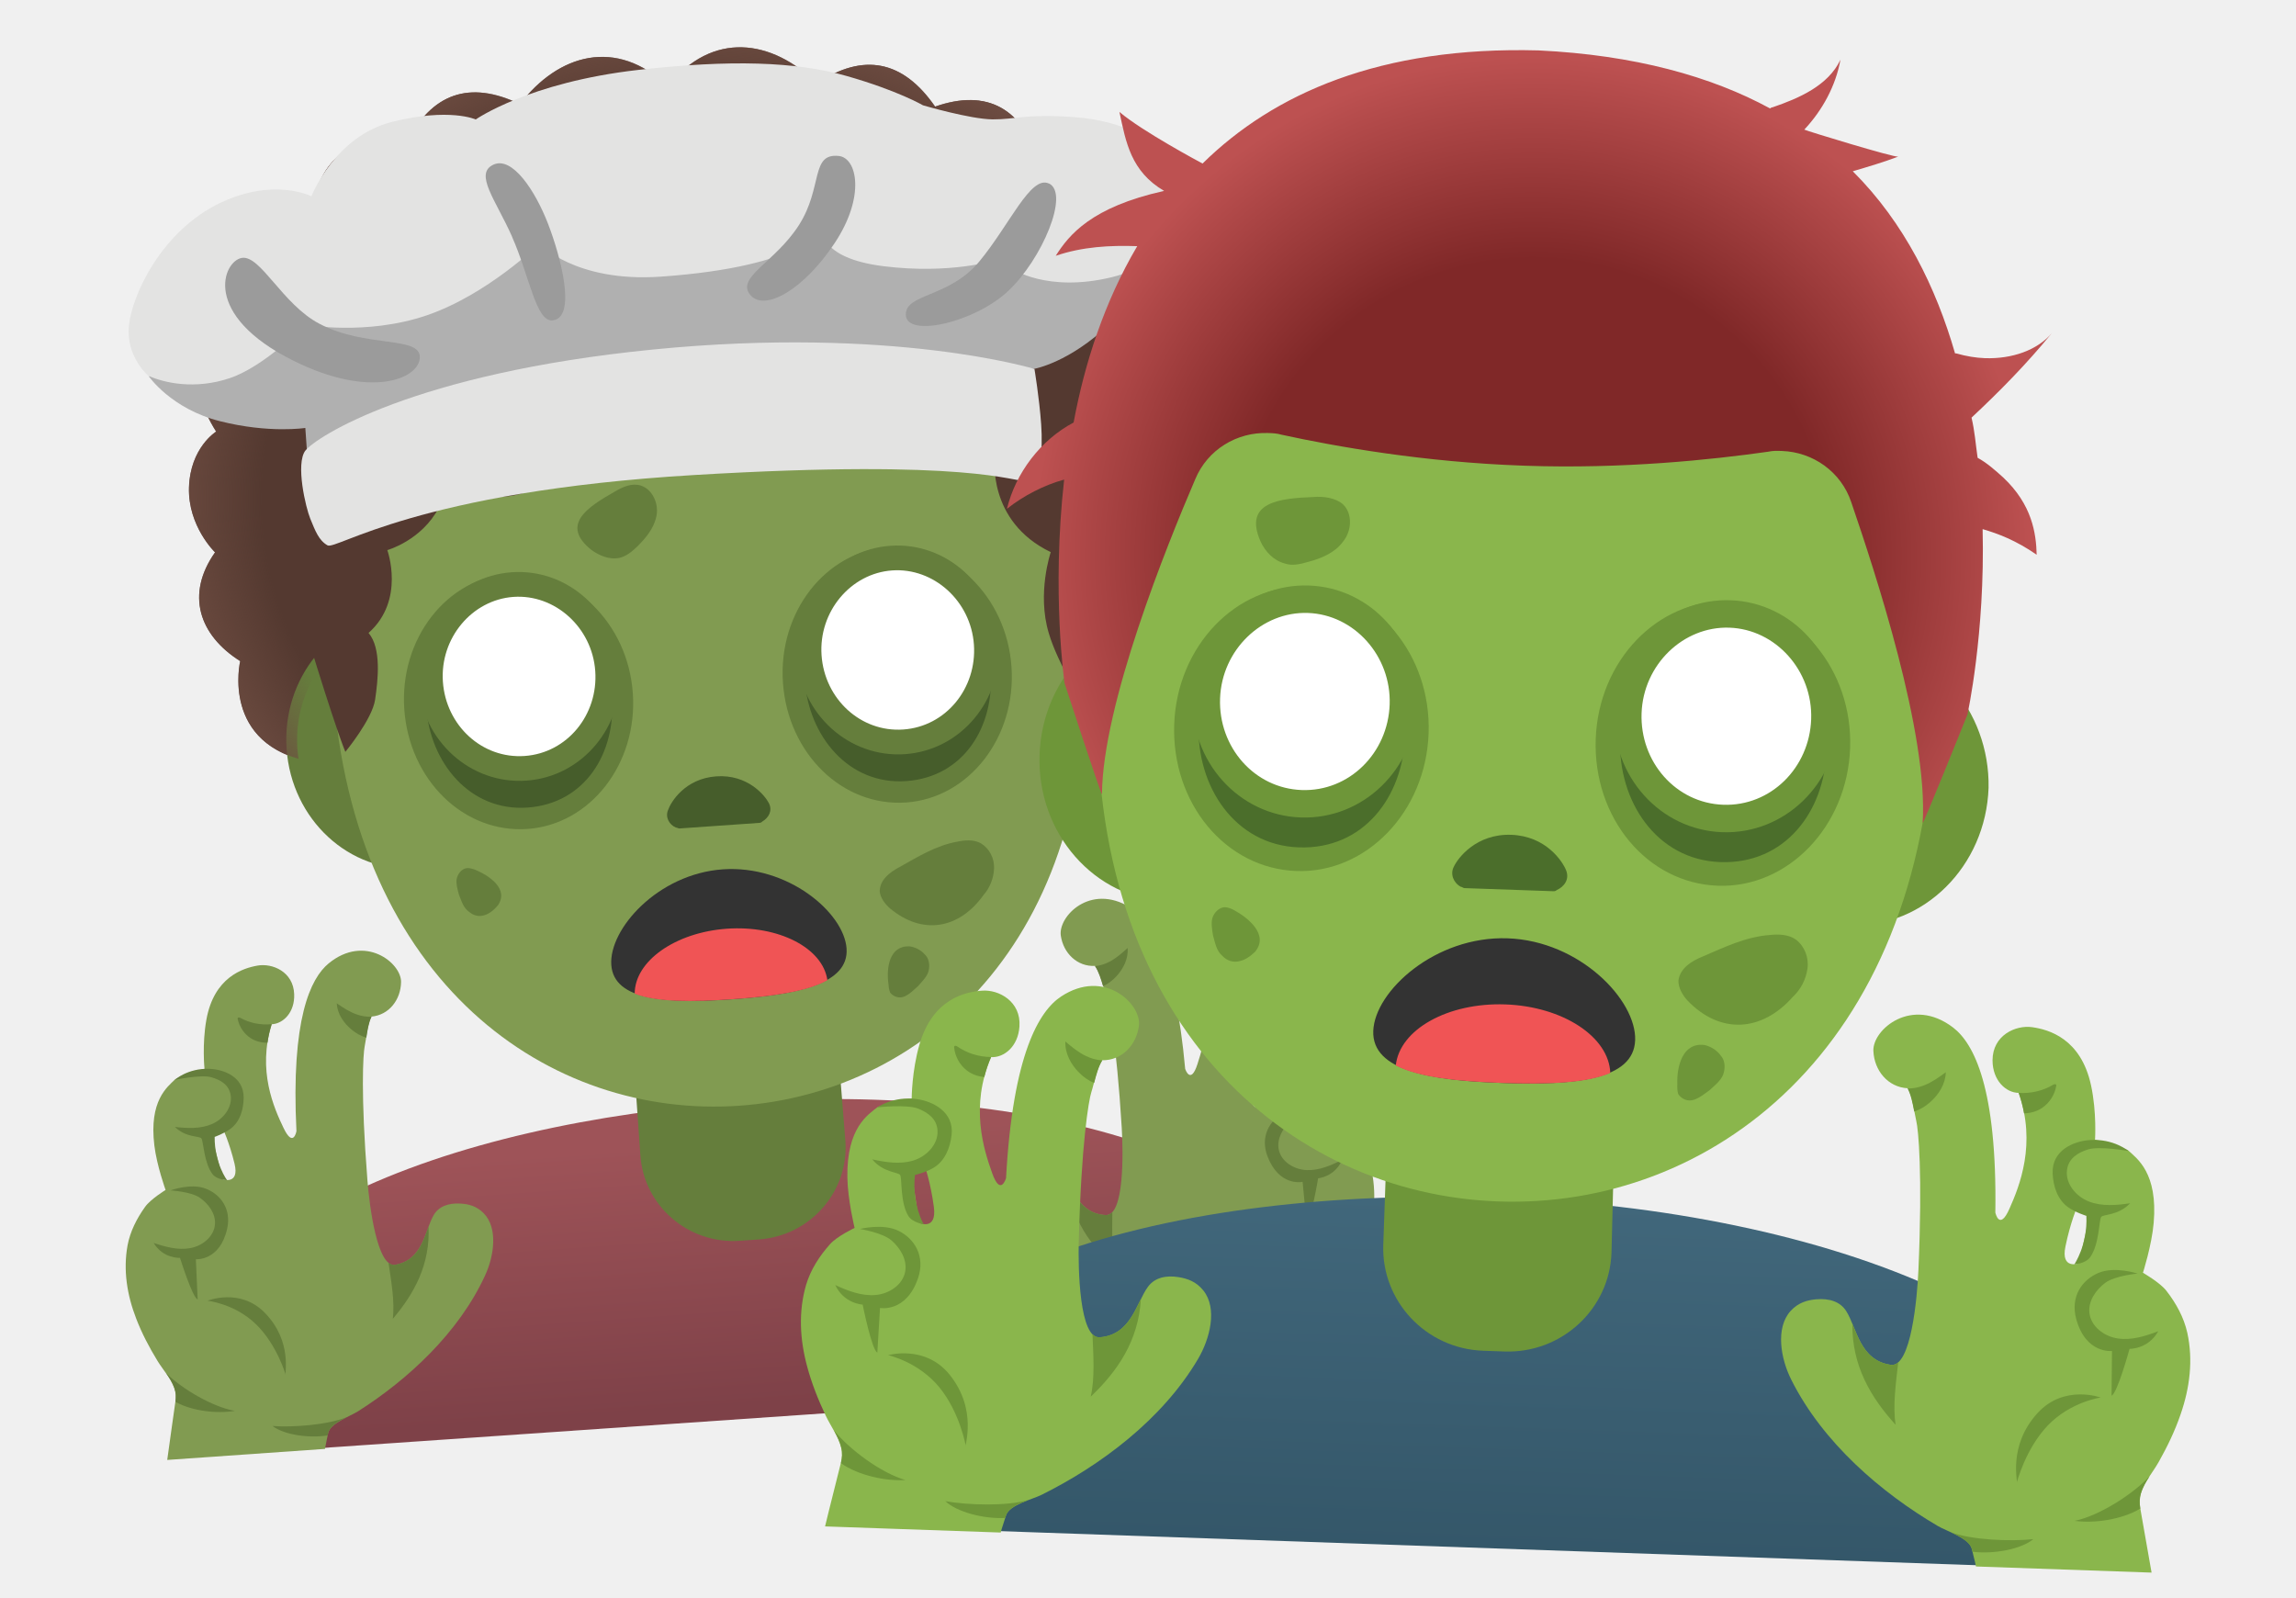
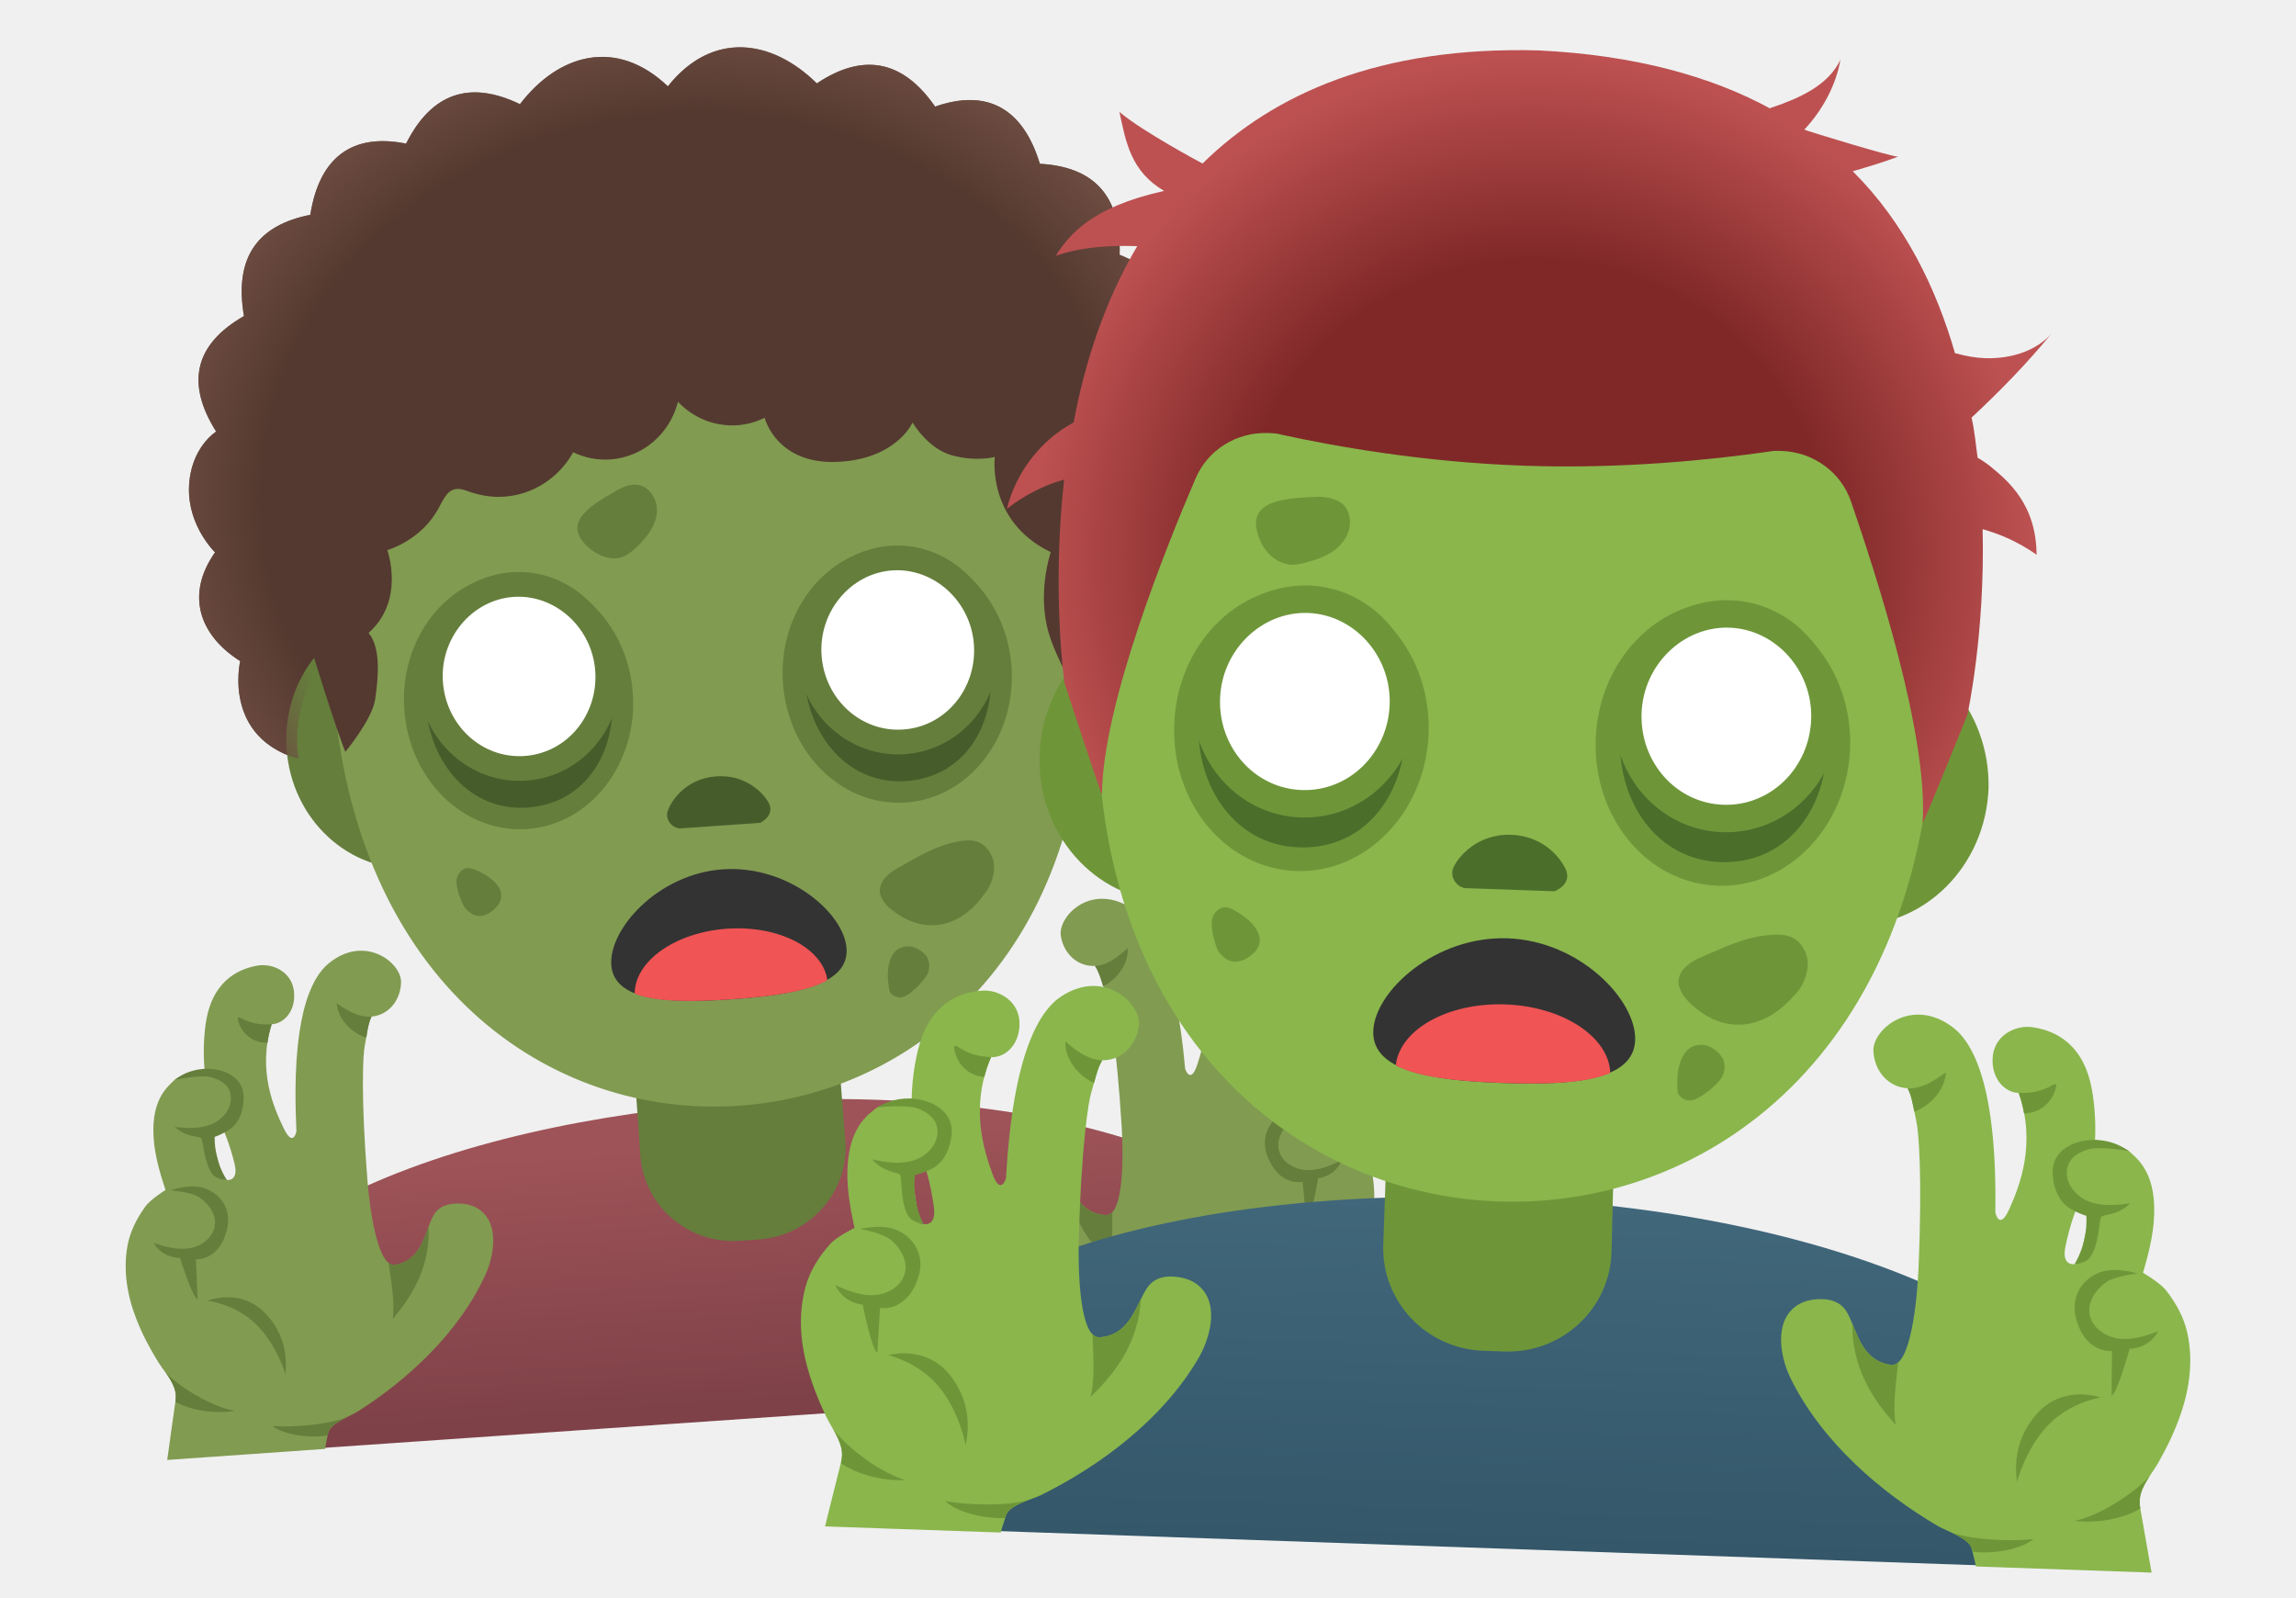
<svg xmlns="http://www.w3.org/2000/svg" width="184" height="128" viewBox="0 0 184 128">
  <g transform="translate(0 2) scale(.9) rotate(-4 64 70)">
    <path id="zombie2_v2_p0_hair_hair_1_" style="fill:#543930;" d="M109.01,37.96c-0.35-3.54-2.76-4.8-2.76-4.8c2.41-4.52,1.35-7.88-3.19-10.08  c0.53-5.27-1.78-7.98-6.52-8.58c-1.17-5.06-4.24-7.01-8.95-5.73c-2.57-4.33-6.05-5.26-10.36-2.8c-3.72-4.21-8.96-5.34-13.25-0.67v0  c0,0,0,0,0,0c0,0,0,0,0,0v0c-4.29-4.68-9.53-3.54-13.25,0.67c-4.31-2.46-7.79-1.53-10.36,2.8c-4.71-1.28-7.78,0.66-8.95,5.73  c-4.74,0.6-7.05,3.31-6.52,8.58c-4.54,2.2-5.61,5.57-3.19,10.09c0,0-2.4,1.26-2.76,4.8c-0.34,3.44,1.91,5.92,1.91,5.92  c-2.88,3.54-1.94,7.25,1.56,9.82c0,0-2.31,7.39,5.8,9.43c0,0,0.06,6.38,5.76,7.11v-3.01c-2.05-0.37-2.78-2.33-2.79-4.27  c0.31,0.06,0.62,0.11,0.96,0.16c0.21-0.39,57.02-1.29,64.52-1.46c0.35,2.27-0.19,5.12-2.7,5.58v3.01c5.71-0.74,5.76-7.11,5.76-7.11  c8.11-2.04,5.8-9.43,5.8-9.43c3.5-2.57,4.44-6.28,1.56-9.82C107.11,43.88,109.36,41.4,109.01,37.96z" />
    <g>
      <g>
        <linearGradient id="zombie2_v2_p0_body_SVGID_2_" gradientUnits="userSpaceOnUse" x1="64" y1="99.303" x2="64" y2="123.018">
          <stop offset="4.246800e-03" style="stop-color:#9E5358" />
          <stop offset="1" style="stop-color:#7E4148" />
        </linearGradient>
        <path style="fill:url(#zombie2_v2_p0_body_SVGID_2_);" d="M116,121c0-16.7-26.3-25-51.9-25H64c-25.5,0-52,7.3-52,25.1v3h1.5H15l101,0.1V121z" />
      </g>
    </g>
    <path style="fill:#657E3C;" d="M73.1,90.1H54.9v10c0,4.5,3.7,8.2,8.3,8.2h1.7c4.6,0,8.3-3.7,8.3-8.2L73.1,90.1z" />
    <path style="fill:#657E3C;" d="M91.3,50.4H36.7c-5.9,0-10.7,5.1-10.7,11.4s4.8,11.4,10.7,11.4h54.7c5.9,0,10.7-5.1,10.7-11.4  C102,55.6,97.2,50.4,91.3,50.4z" />
    <g>
      <g>
        <path style="fill:#819B51;" d="M64,11.1c-17.4,0-33.5,18.6-33.5,45.4c0,26.6,16.6,39.8,33.5,39.8s33.5-13.2,33.5-39.8    C97.5,29.7,81.4,11.1,64,11.1z" />
      </g>
    </g>
    <g>
      <g>
        <path style="fill:#657E3C;" d="M78.6,79.7c-0.4-0.4-0.8-1-0.8-1.6c0.1-1,1-1.6,1.9-2c1.7-0.8,3.4-1.7,5.3-1.9    c0.7-0.1,1.5-0.1,2.1,0.3c0.7,0.5,1.1,1.4,1,2.3s-0.5,1.7-1.1,2.3C84.6,82,81.3,82.3,78.6,79.7z" />
      </g>
    </g>
    <g>
      <g>
        <path style="fill:#657E3C;" d="M81.4,84c0.3,0.3,0.4,0.8,0.3,1.3c-0.1,0.6-0.6,1-1.1,1.5c-0.4,0.3-0.7,0.6-1.2,0.8s-1,0-1.3-0.4    C78,86.9,78,86.6,78,86.4c-0.1-1.4,0.3-3.4,2.1-3.2C80.6,83.3,81.1,83.6,81.4,84z" />
      </g>
    </g>
    <g>
      <g>
        <path style="fill:#657E3C;" d="M42.5,77.8c-0.4,0.1-0.9,0-1.3-0.4c-0.5-0.4-0.6-1-0.8-1.6c-0.1-0.5-0.2-1-0.1-1.4s0.5-0.9,1-0.9    c0.2,0,0.5,0.1,0.7,0.2c1.2,0.6,2.9,1.9,1.8,3.3C43.4,77.4,43,77.7,42.5,77.8z" />
      </g>
    </g>
    <g>
      <g>
        <path style="fill:#657E3C;" d="M56.7,41c0.8-0.4,1.6-0.7,2.4-0.4c1,0.4,1.5,1.7,1.2,2.8s-1.1,1.9-1.9,2.6c-0.5,0.4-1,0.8-1.7,0.9    C55.9,47,55,46.6,54.3,46C51.7,43.6,54.2,42.2,56.7,41z" />
      </g>
    </g>
    <g>
      <g>
        <path style="fill:#465D2B;" d="M60.1,71.2c0.1,0,0.2,0.1,0.3,0.1h7.1c0.1,0,0.2,0,0.3-0.1c0.6-0.3,1-0.9,0.7-1.6s-1.7-2.7-4.5-2.7    s-4.2,2-4.5,2.7C59.2,70.2,59.5,70.9,60.1,71.2z" />
      </g>
    </g>
    <g>
      <g>
        <g>
          <path style="fill:#333333;" d="M74.5,83c0,3.2-4.7,3.8-10.5,3.8S53.5,86.2,53.5,83s4.7-7.8,10.5-7.8S74.5,79.8,74.5,83z" />
          <path style="fill:#F05455;" d="M64,86.8c3.5,0,6.7-0.2,8.6-1.1c-0.2-2.9-4-5.2-8.6-5.2s-8.4,2.3-8.6,5.2     C57.3,86.6,60.5,86.8,64,86.8z" />
        </g>
      </g>
    </g>
    <g>
      <g>
        <g>
          <path style="fill:#465D2B;" d="M46.9,69.1c-4.9,0-8.8-4.5-8.8-10.1s4-10.1,8.8-10.1c4.9,0,8.8,4.5,8.8,10.1S51.8,69.1,46.9,69.1z     " />
          <path style="fill:#657E3C;" d="M46.9,50.3c4.2,0,8.32,4.09,8.32,8.99s-3.03,9.21-8.19,9.21s-8.37-4.63-8.37-9.53     S42.8,50.3,46.9,50.3 M46.9,47.6c-5.6,0-10.2,5.1-10.2,11.4s4.5,11.4,10.2,11.4c5.6,0,10.2-5.1,10.2-11.4S52.5,47.6,46.9,47.6z" />
          <ellipse style="fill:#FFFFFF;" cx="47.1" cy="56.8" rx="7.9" ry="8.2" />
          <path style="fill:#657E3C;" d="M47.1,49.7c3.7,0,6.8,3.2,6.8,7.1s-3,7.1-6.8,7.1s-6.8-3.2-6.8-7.1S43.4,49.7,47.1,49.7      M47.1,47.5c-5,0-9,4.2-9,9.3s4,9.3,9,9.3s9-4.2,9-9.3S52.1,47.5,47.1,47.5z" />
        </g>
      </g>
    </g>
    <g>
      <path style="fill:#819B51;" d="M40.62,104.26c-0.6-0.7-1.31-0.91-2-1c-1.05-0.14-1.95,0.11-2.46,0.87   c-0.89,1.33-1.2,3.89-3.71,4.17c-1.64,0.18-1.93-5.48-1.95-7.67c-0.07-7.76,0.4-11.27,0.59-11.94c0.2-0.68,0.35-1.89,0.78-2.59   c1.58-0.03,2.72-1.32,2.85-2.9c0.13-1.71-2.93-4.5-6.32-2.09c-1.7,1.21-3.7,4.7-3.9,14.7c0,0-0.38,1.51-1.12-0.35   s-1.99-5.3-0.41-9.3c1.03,0.02,2.13-0.92,2.18-2.53c0.07-2.02-1.76-2.91-3.08-2.77s-3.94,0.76-4.88,4.5   c-0.54,2.14-0.47,4.34-0.47,4.34s-2.46,0.57-2.72,0.79c-0.68,0.59-2.42,1.68-2.21,5.71c0.09,1.79,0.72,4.02,0.72,4.02   s-1.39,0.72-1.93,1.38c-0.81,0.98-1.47,2.08-1.79,3.3c-0.56,2.19-0.35,4.42,0.31,6.56c0.41,1.34,0.98,2.64,1.63,3.89   c0.43,0.83,1.06,1.6,1.32,2.52c0.12,0.43,0.1,0.81,0.02,1.2c-0.08,0.42-0.84,3.88-1.09,5.14h14.08c0.1-0.43,0.27-0.95,0.38-1.38   c0.23-0.87,2.07-1.36,2.8-1.76c4.6-2.49,9.43-6.34,12.13-11.29C41.28,108.12,41.82,105.66,40.62,104.26z M17.67,99.64l-0.78-4.22   l1.06-0.39c0,0,0.53,1.38,0.85,3.29S17.67,99.64,17.67,99.64z" />
      <path style="fill:#657E3C;" d="M22.03,117.39L22.03,117.39c-0.14,0.03,0.88-2.91-1.49-5.67c-2.04-2.37-4.99-1.4-4.99-1.4   s2.39,0.42,4.15,2.38C21.46,114.67,22.03,117.39,22.03,117.39z" />
      <path style="fill:#657E3C;" d="M15.5,101.12c0.73,0.59,1.31,1.49,1.19,2.42c-0.14,1.1-1.24,1.88-2.35,2s-2.19-0.26-3.22-0.69   c0.76,1.48,2.25,1.49,2.25,1.49s0.86,3.63,1.31,3.8l0.09-3.58c0,0,2.1,0.33,2.96-2.48c0.54-1.78-0.38-3.15-1.67-3.74   c-1.29-0.59-3.12-0.05-3.12-0.05S14.76,100.52,15.5,101.12z" />
      <path style="fill:#657E3C;" d="M17.27,90.49c0.8,0.29,1.53,0.77,1.61,1.71c0.1,1.1-0.81,2.1-1.86,2.46s-2.2,0.22-3.29,0.02   c0.93,1.05,2.17,0.94,2.29,1.19c0.16,0.34,0.07,2.19,0.76,3.24c0.35,0.53,1.25,0.62,1.25,0.62s-1.02-1.59-0.83-3.92   c0,0,0.84-0.23,1.44-0.61c0.92-0.58,1.3-1.67,1.38-2.7c0.14-1.86-1.61-2.64-2.88-2.77c-1.9-0.2-3.14,0.77-3.14,0.77   S16.37,90.16,17.27,90.49z" />
      <path style="fill:#657E3C;" d="M12.07,119.1c1.45,0.95,3.68,1.33,5.22,1.17c-1.93-0.47-4.57-2.28-5.87-3.78   c0.26,0.44,0.51,0.88,0.64,1.37c0.12,0.43,0.1,0.81,0.02,1.2C12.08,119.07,12.07,119.09,12.07,119.1z" />
      <path style="fill:#657E3C;" d="M20.54,121.85c0.95,0.84,3.12,1.33,4.84,1.18c0.02-0.07,0.04-0.14,0.06-0.21   c0.15-0.57,0.98-0.97,1.75-1.3C25.5,122.1,22.31,122.11,20.54,121.85z" />
      <path style="fill:#657E3C;" d="M19.99,85.39c-0.02,0.03-0.02,0.07-0.01,0.1c0.09,0.71,0.49,1.38,1.07,1.8   c0.42,0.3,0.92,0.46,1.43,0.48c0.11-0.53,0.26-1.06,0.48-1.62c-0.97,0.03-1.94-0.23-2.75-0.76C20.15,85.36,20.04,85.32,19.99,85.39   z" />
      <path style="fill:#657E3C;" d="M28.87,84.7c-0.01,0.94,0.5,1.82,1.19,2.46c0.35,0.33,0.77,0.61,1.23,0.78   c0.14-0.62,0.3-1.33,0.59-1.83c-0.45-0.01-0.9-0.12-1.31-0.3C29.94,85.54,29.4,85.12,28.87,84.7z" />
      <path style="fill:#657E3C;" d="M35.64,105.11c-0.6,1.33-1.21,2.96-3.19,3.18c-0.22,0.02-0.41-0.06-0.59-0.22   c0.12,1.6,0.33,3.53,0.03,5.01C33.97,110.96,35.56,108.47,35.64,105.11z" />
    </g>
    <g>
      <g>
        <g>
          <path style="fill:#465D2B;" d="M80.7,69.1c-4.9,0-8.8-4.5-8.8-10.1s4-10.1,8.8-10.1c4.9,0,8.8,4.5,8.8,10.1S85.6,69.1,80.7,69.1z     " />
          <path style="fill:#657E3C;" d="M80.7,50.3c4.2,0,8.32,4.09,8.32,8.99s-3.03,9.21-8.19,9.21c-5.15,0-8.37-4.63-8.37-9.53     S76.6,50.3,80.7,50.3 M80.7,47.6c-5.6,0-10.2,5.1-10.2,11.4S75,70.4,80.7,70.4c5.6,0,10.2-5.1,10.2-11.4S86.3,47.6,80.7,47.6z" />
          <ellipse style="fill:#FFFFFF;" cx="80.9" cy="56.8" rx="7.9" ry="8.2" />
          <path style="fill:#657E3C;" d="M80.9,49.7c3.7,0,6.8,3.2,6.8,7.1s-3,7.1-6.8,7.1c-3.8,0-6.8-3.2-6.8-7.1S77.2,49.7,80.9,49.7      M80.9,47.5c-5,0-9,4.2-9,9.3s4,9.3,9,9.3s9-4.2,9-9.3S85.9,47.5,80.9,47.5z" />
        </g>
      </g>
    </g>
    <g>
      <path style="fill:#819B51;" d="M87.96,109.77c2.7,4.95,7.53,8.8,12.13,11.29c0.73,0.4,2.58,0.89,2.8,1.76   c0.11,0.43,0.28,0.95,0.38,1.38h14.08c-0.26-1.26-1.01-4.72-1.09-5.14c-0.07-0.38-0.09-0.77,0.02-1.2   c0.25-0.92,0.88-1.68,1.32-2.52c0.65-1.25,1.22-2.54,1.63-3.89c0.66-2.14,0.87-4.38,0.31-6.56c-0.32-1.23-0.98-2.33-1.79-3.3   c-0.54-0.65-1.93-1.38-1.93-1.38s0.63-2.23,0.72-4.02c0.21-4.03-1.53-5.12-2.21-5.71c-0.26-0.23-2.72-0.79-2.72-0.79   s0.07-2.2-0.47-4.34c-0.94-3.74-3.56-4.36-4.88-4.5c-1.32-0.14-3.15,0.75-3.08,2.77c0.06,1.6,1.15,2.55,2.18,2.53   c1.58,4,0.34,7.45-0.41,9.3c-0.74,1.85-1.12,0.35-1.12,0.35c-0.2-10-2.2-13.49-3.9-14.7c-3.39-2.41-6.45,0.38-6.32,2.09   c0.12,1.58,1.27,2.87,2.85,2.9c0.44,0.7,0.59,1.91,0.78,2.59c0.19,0.66,0.66,4.18,0.59,11.94c-0.02,2.19-0.31,7.86-1.95,7.67   c-2.51-0.28-2.81-2.84-3.71-4.17c-0.51-0.76-1.41-1-2.46-0.87c-0.69,0.09-1.4,0.3-2,1C86.52,105.66,87.05,108.12,87.96,109.77z    M109.54,98.32c0.32-1.91,0.85-3.29,0.85-3.29l1.06,0.39l-0.78,4.22C110.67,99.64,109.21,100.22,109.54,98.32z" />
      <path style="fill:#657E3C;" d="M106.3,117.39L106.3,117.39c0.14,0.03-0.88-2.91,1.49-5.67c2.04-2.37,4.99-1.4,4.99-1.4   s-2.39,0.42-4.15,2.38C106.88,114.67,106.3,117.39,106.3,117.39z" />
      <path style="fill:#657E3C;" d="M112.83,101.12c-0.73,0.59-1.31,1.49-1.19,2.42c0.14,1.1,1.24,1.88,2.35,2   c1.1,0.13,2.19-0.26,3.22-0.69c-0.76,1.48-2.25,1.49-2.25,1.49s-0.86,3.63-1.31,3.8l-0.09-3.58c0,0-2.1,0.33-2.96-2.48   c-0.54-1.78,0.38-3.15,1.67-3.74c1.29-0.59,3.12-0.05,3.12-0.05S113.58,100.52,112.83,101.12z" />
      <path style="fill:#657E3C;" d="M111.06,90.49c-0.8,0.29-1.53,0.77-1.61,1.71c-0.1,1.1,0.81,2.1,1.86,2.46s2.2,0.22,3.29,0.02   c-0.93,1.05-2.17,0.94-2.29,1.19c-0.16,0.34-0.07,2.19-0.76,3.24c-0.35,0.53-1.25,0.62-1.25,0.62s1.02-1.59,0.83-3.92   c0,0-0.84-0.23-1.44-0.61c-0.92-0.58-1.3-1.67-1.38-2.7c-0.14-1.86,1.61-2.64,2.88-2.77c1.9-0.2,3.14,0.77,3.14,0.77   S111.96,90.16,111.06,90.49z" />
      <path style="fill:#657E3C;" d="M116.27,119.1c-1.45,0.95-3.68,1.33-5.22,1.17c1.93-0.47,4.57-2.28,5.87-3.78   c-0.26,0.44-0.51,0.88-0.64,1.37c-0.12,0.43-0.1,0.81-0.02,1.2C116.26,119.07,116.26,119.09,116.27,119.1z" />
      <path style="fill:#657E3C;" d="M107.79,121.85c-0.95,0.84-3.12,1.33-4.84,1.18c-0.02-0.07-0.04-0.14-0.06-0.21   c-0.15-0.57-0.98-0.97-1.75-1.3C102.83,122.1,106.02,122.11,107.79,121.85z" />
      <path style="fill:#657E3C;" d="M108.34,85.39c0.02,0.03,0.02,0.07,0.01,0.1c-0.09,0.71-0.49,1.38-1.07,1.8   c-0.42,0.3-0.92,0.46-1.43,0.48c-0.11-0.53-0.26-1.06-0.48-1.62c0.97,0.03,1.94-0.23,2.75-0.76   C108.19,85.36,108.3,85.32,108.34,85.39z" />
      <path style="fill:#657E3C;" d="M99.47,84.7c0.01,0.94-0.5,1.82-1.19,2.46c-0.35,0.33-0.77,0.61-1.23,0.78   c-0.14-0.62-0.3-1.33-0.59-1.83c0.45-0.01,0.9-0.12,1.31-0.3C98.39,85.54,98.94,85.12,99.47,84.7z" />
      <path style="fill:#657E3C;" d="M92.69,105.11c0.6,1.33,1.21,2.96,3.19,3.18c0.22,0.02,0.41-0.06,0.59-0.22   c-0.12,1.6-0.33,3.53-0.03,5.01C94.37,110.96,92.77,108.47,92.69,105.11z" />
    </g>
    <path id="zombie2_v2_p0_hair_hair" style="fill:#543930;" d="M97.11,62.83c0,0,2.59-6.19,4.24-11.74c1.07-3.62,1.57-7.71,1.46-7.81  c4.53-3.23,4.08-6.69-1.14-8.87c3.82-4.4,3.58-7.74-2.18-8.94c1.59-5.86-0.33-8.69-6.1-7.5c0.34-6.34-2.35-8.03-7.71-5.14  c0,0-0.15-4.12-2.83-5.09c-2.69-0.97-6.42,2.13-6.42,2.13C72.63,4.2,68.32,4.29,64,9.74v0c0,0,0,0,0,0c0,0,0,0,0,0V9.73  c-4.32-5.44-8.63-5.53-12.42,0.14c0,0-3.73-3.1-6.42-2.13c-2.69,0.97-2.83,5.09-2.83,5.09c-5.37-2.89-8.05-1.2-7.71,5.14  c-5.77-1.19-7.69,1.64-6.1,7.5c-5.75,1.2-6,4.54-2.18,8.94c-5.23,2.18-4.89,5.3-0.37,8.47c2.09,1.47,1.81,5.64,2.57,8.97  c1.94,8.48,2.66,10.57,2.66,10.57s2.59-2.72,2.97-4.46c0.38-1.75,0.89-4.51-0.17-5.96c3.49-2.68,2.18-7.24,2.18-7.24  s3.1-0.63,4.85-3.46c0.78-1.26,1.22-1.91,2.56-1.32c1.05,0.47,2.13,0.76,3.29,0.76c2.68,0,5.04-1.4,6.42-3.52  c0.96,0.55,2.07,0.87,3.25,0.87c2.97,0,5.48-1.97,6.37-4.7c1.23,1.5,3.07,2.45,5.14,2.45c0.87,0,1.69-0.18,2.46-0.49  c0,0,0.81,4.66,7.06,4.36c4.59-0.21,6.05-3.02,6.05-3.02s1.18,2.42,3.3,3.16s3.79,0.41,3.79,0.41s-1.13,5.66,4.38,8.8  c0,0-1.5,3.56-0.68,7.18C95.03,59.04,97.11,62.83,97.11,62.83z" />
    <radialGradient id="zombie2_v2_p0_hair_hairHighlights_1_" cx="63.582" cy="88.631" r="48.011" gradientTransform="matrix(1 0 0 -0.8794 0 119.4472)" gradientUnits="userSpaceOnUse">
      <stop offset="0.797" style="stop-color:#6D4C41;stop-opacity:0" />
      <stop offset="0.984" style="stop-color:#6D4C41" />
    </radialGradient>
    <path id="zombie2_v2_p0_hair_hairHighlights" style="fill:url(#zombie2_v2_p0_hair_hairHighlights_1_);" d="M107.11,43.88c2.88,3.54,1.94,7.25-1.56,9.82  c0,0,2.06,6.6-4.56,9.05c0.03-0.3,0.04-0.62,0.04-0.93c0-3.23-1.38-6.12-3.54-8.03C96.92,28.05,84.84,10.34,64,10.34  S31.08,28.05,30.51,53.78c-2.17,1.91-3.55,4.81-3.55,8.04c0,0.31,0.01,0.63,0.04,0.93c-6.64-2.44-4.57-9.05-4.57-9.05  c-3.51-2.57-4.44-6.28-1.56-9.82c0,0-2.25-2.48-1.91-5.92c0.35-3.54,2.75-4.8,2.75-4.8c-2.41-4.52-1.34-7.88,3.2-10.09  c-0.53-5.27,1.77-7.97,6.52-8.58c1.17-5.06,4.24-7.01,8.95-5.73c2.57-4.33,6.05-5.25,10.36-2.8c3.72-4.2,8.95-5.34,13.25-0.67  c4.3-4.67,9.53-3.53,13.25,0.67c4.31-2.45,7.78-1.53,10.36,2.8c4.71-1.28,7.78,0.67,8.95,5.73c4.74,0.61,7.05,3.31,6.52,8.58  c4.54,2.21,5.6,5.57,3.19,10.09c0,0,2.41,1.26,2.76,4.8C109.36,41.4,107.11,43.88,107.11,43.88z" />
-     <g transform="translate(10 0) scale(.9)">
-       <g>
-         <path style="fill:#B0B0B0;" d="M63.57,13.53L6.74,30.92c0,0,1.98,3.38,6.74,4.94s8.36,1.25,8.36,1.25v4.5l53.69-4.16l18.69-1.15   c0,0,3.47-0.36,7.71-3.89c5.32-4.44,7.06-8.07,7.06-11.46S63.57,13.53,63.57,13.53z" />
-         <path style="fill:#E3E3E2;" d="M6.74,30.92c0,0-2.12-2.04-1.61-5.09s3.91-9.2,9.92-11.54c5.49-2.13,8.99,0,8.99,0   s2.71-5.77,8.48-6.79s8.27,0.34,8.27,0.34s5.47-3.3,16.4-3.77c9.14-0.39,15.59,0.26,20.51,2.04s7.33,3.42,7.33,3.42   s4.58,1.7,6.79,1.87s3.31-0.34,8.06,0.34s8.65,2.88,9.25,6.11s-0.13,8.85-6.66,9.95s-9.79-1.54-9.79-1.54l-1.61-0.93   c0,0-4.5,1.09-11.03-0.19c-6.53-1.27-5.8-4.2-5.8-4.2s-1.81,3.69-16.29,3.69c-8.44,0-11.75-4.07-11.75-4.07s-5.51,4.67-11.62,6.28   s-12.04,0.08-12.04,0.08s-4.24,3.82-7.8,4.75c-3.56,0.93-6.53,0-7.97-0.76L6.74,30.92z" />
-         <path style="fill:#E3E3E2;" d="M21.7,39.33c-1.1,1.24-0.36,5.68,0,6.76c0.41,1.24,0.69,2.21,1.52,2.76s9.24-4.69,36.67-4.41   c27.44,0.28,31.44,2.9,32.81,2.9s1.79-2.9,1.79-5.51s-0.28-5.51-0.28-5.51s-13.65-5.24-37.5-4.55   c-23.85,0.69-33.92,6.34-35.02,7.58L21.7,39.33z" />
-         <path style="fill:#9B9B9B;" d="M23.96,26.93c-3.53-2.17-5.34-7.21-7.21-7.04s-4.44,5.33,4.41,10.52c7.38,4.33,12.3,2.63,12.47,0.51   C33.8,28.8,28.37,29.65,23.96,26.93z" />
-         <path style="fill:#9B9B9B;" d="M43.55,19.63c1.49,4.11,1.79,8.69,3.48,8.57c2.38-0.17,1.19-6.28,0.17-9.58s-3.05-6.96-5-6.19   s0,3.48,1.36,7.21L43.55,19.63z" />
-         <path style="fill:#9B9B9B;" d="M66.71,27.1c1.3,1.68,5.26-0.17,8.65-4.58s2.79-8.25,1.02-8.57c-2.8-0.51-1.78,2.97-4.41,6.53   S65.27,25.23,66.71,27.1z" />
-         <path style="fill:#9B9B9B;" d="M96.9,18.11c-1.74-0.94-4.11,3.77-7.38,7.21s-7.63,2.63-7.63,4.83s6.7,1.19,10.26-1.7   s6.79-9.25,4.75-10.35L96.9,18.11z" />
-       </g>
-     </g>
  </g>
  <g transform="translate(57 0) scale(1) rotate(2 64 70)">
    <linearGradient id="zombie2_v2_p1_body_SVGID_1_" gradientUnits="userSpaceOnUse" x1="64" y1="96" x2="64" y2="130.861">
      <stop offset="4.382138e-03" style="stop-color:#41677B" />
      <stop offset="1" style="stop-color:#315365" />
    </linearGradient>
    <path style="fill:url(#zombie2_v2_p1_body_SVGID_1_);" d="M116,121c0-16.7-26.3-25-51.9-25H64c-25.5,0-52,7.3-52,25.1v3h1.5H15h99.5V124h1.5V121z" />
    <path style="fill:#6E9639;" d="M73.1,90.1H54.9v10c0,4.5,3.7,8.2,8.3,8.2h1.7c4.6,0,8.3-3.7,8.3-8.2L73.1,90.1z" />
    <path style="fill:#6E9639;" d="M91.3,50.4H36.7c-5.9,0-10.7,5.1-10.7,11.4s4.8,11.4,10.7,11.4h54.7c5.9,0,10.7-5.1,10.7-11.4  C102,55.6,97.2,50.4,91.3,50.4z" />
    <path style="fill:#8AB64C;" d="M64,11.1c-17.4,0-33.5,18.6-33.5,45.4c0,26.6,16.6,39.8,33.5,39.8s33.5-13.2,33.5-39.8  C97.5,29.7,81.4,11.1,64,11.1z" />
    <g>
      <radialGradient id="zombie2_v2_p1_body_SVGID_2_" cx="63.9" cy="37.3" r="0" gradientUnits="userSpaceOnUse">
        <stop offset="0" style="stop-color:#B34141" />
        <stop offset="0.995" style="stop-color:#5E1011" />
      </radialGradient>
      <polygon style="fill:url(#zombie2_v2_p1_body_SVGID_2_);" points="63.9,37.3 63.9,37.3 63.9,37.3  " />
      <radialGradient id="zombie2_v2_p1_body_SVGID_3_" cx="64.959" cy="44.516" r="40.065" gradientUnits="userSpaceOnUse">
        <stop offset="0.594" style="stop-color:#802828" />
        <stop offset="1" style="stop-color:#BD5151" />
      </radialGradient>
      <path style="fill:url(#zombie2_v2_p1_body_SVGID_3_);" d="M102.4,36.9c-0.6-0.5-1.3-1.1-2.1-1.5c-0.2-1.1-0.3-2.1-0.6-3.2c2.2-2.2,4.3-4.5,6.2-7   c-1.1,1.4-3.1,2.2-5.3,2.2c-0.7,0-1.5-0.1-2.3-0.3c0,0,0,0-0.1,0c-1.7-5.2-4.4-10.3-8.7-14.3c1.2-0.4,2.4-0.8,3.6-1.3   c-0.3,0.1-7.4-1.8-7.6-1.9C86.9,8,87.9,6,88.2,3.9c-0.9,2.1-3.2,3.2-5.3,4c-0.1,0-0.2,0.1-0.2,0.1c-4.8-2.4-11-3.9-18.7-4   C51.3,4.1,42.9,8.2,37.4,14c-0.2-0.1-4.9-2.4-6.8-3.9c0.6,2.4,1.08,4.73,3.8,6.2c-5.8,1.5-7.5,3.8-8.5,5.5c2.1-0.8,4.3-1,6.5-1   c-2.5,4.6-3.9,9.6-4.6,14.3c-2.6,1.5-4.5,4.2-5.1,7.1c1.3-1.1,2.9-2,4.5-2.5C26.5,48.8,27.8,56,27.8,56s3.21,8.8,3.31,8.8   c-0.2-7.2,4.49-20.1,6.59-25.5c0.9-2.4,3.2-3.9,5.7-3.9c0.4,0,0.7,0,1.1,0.1c4.4,0.8,11.5,1.8,19.4,1.8l0,0h0H64h0.1   c7.8,0,14.9-1,19.4-1.8c0.4-0.1,0.7-0.1,1.1-0.1c2.5,0,4.8,1.5,5.7,3.9c2.1,5.5,6.82,18.3,6.62,25.5c0.1,0,3.28-8.8,3.28-8.8   s1.2-6.5,0.7-14.9c1.2,0.3,2.7,0.8,4.4,1.9C105.2,41.3,104.8,39,102.4,36.9z" />
    </g>
    <g>
      <g>
        <path style="fill:#6E9639;" d="M78.6,79.7c-0.4-0.4-0.8-1-0.8-1.6c0.1-1,1-1.6,1.9-2c1.7-0.8,3.4-1.7,5.3-1.9    c0.7-0.1,1.5-0.1,2.1,0.3c0.7,0.5,1.1,1.4,1,2.3s-0.5,1.7-1.1,2.3C84.6,82,81.3,82.3,78.6,79.7z" />
      </g>
    </g>
    <g>
      <g>
        <path style="fill:#6E9639;" d="M81.4,84c0.3,0.3,0.4,0.8,0.3,1.3c-0.1,0.6-0.6,1-1.1,1.5c-0.4,0.3-0.7,0.6-1.2,0.8s-1,0-1.3-0.4    C78,86.9,78,86.6,78,86.4c-0.1-1.4,0.3-3.4,2.1-3.2C80.6,83.3,81.1,83.6,81.4,84z" />
      </g>
    </g>
    <g>
      <g>
        <path style="fill:#6E9639;" d="M42.5,77.8c-0.4,0.1-0.9,0-1.3-0.4c-0.5-0.4-0.6-1-0.8-1.6c-0.1-0.5-0.2-1-0.1-1.4s0.5-0.9,1-0.9    c0.2,0,0.5,0.1,0.7,0.2c1.2,0.6,2.9,1.9,1.8,3.3C43.4,77.4,43,77.7,42.5,77.8z" />
      </g>
    </g>
    <g>
      <g>
        <path style="fill:#6E9639;" d="M47.2,40.4c0.8-0.1,1.8,0,2.4,0.5c0.8,0.7,0.8,2.1,0.1,3c-0.6,0.9-1.7,1.4-2.7,1.7    c-0.6,0.2-1.3,0.4-1.9,0.2c-0.9-0.2-1.6-0.9-2-1.7C41.6,41,44.5,40.6,47.2,40.4z" />
      </g>
    </g>
    <g>
      <g>
        <path style="fill:#4B6E2B;" d="M60.1,71.2c0.1,0,0.2,0.1,0.3,0.1h7.1c0.1,0,0.2,0,0.3-0.1c0.6-0.3,1-0.9,0.7-1.6s-1.7-2.7-4.5-2.7    s-4.2,2-4.5,2.7C59.2,70.2,59.5,70.9,60.1,71.2z" />
      </g>
    </g>
    <g>
      <g>
        <g>
          <path style="fill:#333333;" d="M74.5,83c0,3.2-4.7,3.8-10.5,3.8S53.5,86.2,53.5,83s4.7-7.8,10.5-7.8S74.5,79.8,74.5,83z" />
          <path style="fill:#F05455;" d="M64,86.8c3.5,0,6.7-0.2,8.6-1.1c-0.2-2.9-4-5.2-8.6-5.2s-8.4,2.3-8.6,5.2     C57.3,86.6,60.5,86.8,64,86.8z" />
        </g>
      </g>
    </g>
    <g>
      <g>
        <g>
          <path style="fill:#4B6E2B;" d="M46.9,69.1c-4.9,0-8.8-4.5-8.8-10.1s4-10.1,8.8-10.1c4.9,0,8.8,4.5,8.8,10.1S51.8,69.1,46.9,69.1z     " />
          <path style="fill:#6E9639;" d="M46.9,50.3c4.2,0,8.32,4.09,8.32,8.99s-3.03,9.21-8.19,9.21s-8.37-4.63-8.37-9.53     S42.8,50.3,46.9,50.3 M46.9,47.6c-5.6,0-10.2,5.1-10.2,11.4s4.5,11.4,10.2,11.4c5.6,0,10.2-5.1,10.2-11.4S52.5,47.6,46.9,47.6z" />
          <ellipse style="fill:#FFFFFF;" cx="47.1" cy="56.8" rx="7.9" ry="8.2" />
          <path style="fill:#6E9639;" d="M47.1,49.7c3.7,0,6.8,3.2,6.8,7.1s-3,7.1-6.8,7.1s-6.8-3.2-6.8-7.1S43.4,49.7,47.1,49.7      M47.1,47.5c-5,0-9,4.2-9,9.3s4,9.3,9,9.3s9-4.2,9-9.3S52.1,47.5,47.1,47.5z" />
        </g>
      </g>
    </g>
    <g>
      <g>
        <g>
          <path style="fill:#4B6E2B;" d="M80.7,69.1c-4.9,0-8.8-4.5-8.8-10.1s4-10.1,8.8-10.1c4.9,0,8.8,4.5,8.8,10.1S85.6,69.1,80.7,69.1z     " />
          <path style="fill:#6E9639;" d="M80.7,50.3c4.2,0,8.32,4.09,8.32,8.99s-3.03,9.21-8.19,9.21c-5.15,0-8.37-4.63-8.37-9.53     S76.6,50.3,80.7,50.3 M80.7,47.6c-5.6,0-10.2,5.1-10.2,11.4S75,70.4,80.7,70.4c5.6,0,10.2-5.1,10.2-11.4S86.3,47.6,80.7,47.6z" />
          <ellipse style="fill:#FFFFFF;" cx="80.9" cy="56.8" rx="7.9" ry="8.2" />
          <path style="fill:#6E9639;" d="M80.9,49.7c3.7,0,6.8,3.2,6.8,7.1s-3,7.1-6.8,7.1c-3.8,0-6.8-3.2-6.8-7.1S77.2,49.7,80.9,49.7      M80.9,47.5c-5,0-9,4.2-9,9.3s4,9.3,9,9.3s9-4.2,9-9.3S85.9,47.5,80.9,47.5z" />
        </g>
      </g>
    </g>
    <g>
      <path style="fill:#8AB64C;" d="M40.62,104.26c-0.6-0.7-1.31-0.91-2-1c-1.05-0.14-1.95,0.11-2.46,0.87   c-0.89,1.33-1.2,3.89-3.71,4.17c-1.64,0.18-1.93-5.48-1.95-7.67c-0.07-7.76,0.4-11.27,0.59-11.94c0.2-0.68,0.35-1.89,0.78-2.59   c1.58-0.03,2.72-1.32,2.85-2.9c0.13-1.71-2.93-4.5-6.32-2.09c-1.7,1.21-3.7,4.7-3.9,14.7c0,0-0.38,1.51-1.12-0.35   s-1.99-5.3-0.41-9.3c1.03,0.02,2.13-0.92,2.18-2.53c0.07-2.02-1.76-2.91-3.08-2.77s-3.94,0.76-4.88,4.5   c-0.54,2.14-0.47,4.34-0.47,4.34s-2.46,0.57-2.72,0.79c-0.68,0.59-2.42,1.68-2.21,5.71c0.09,1.79,0.72,4.02,0.72,4.02   s-1.39,0.72-1.93,1.38c-0.81,0.98-1.47,2.08-1.79,3.3c-0.56,2.19-0.35,4.42,0.31,6.56c0.41,1.34,0.98,2.64,1.63,3.89   c0.43,0.83,1.06,1.6,1.32,2.52c0.12,0.43,0.1,0.81,0.02,1.2c-0.08,0.42-0.84,3.88-1.09,5.14h14.08c0.1-0.43,0.27-0.95,0.38-1.38   c0.23-0.87,2.07-1.36,2.8-1.76c4.6-2.49,9.43-6.34,12.13-11.29C41.28,108.12,41.82,105.66,40.62,104.26z M17.67,99.64l-0.78-4.22   l1.06-0.39c0,0,0.53,1.38,0.85,3.29S17.67,99.64,17.67,99.64z" />
      <path style="fill:#6E9639;" d="M22.03,117.39L22.03,117.39c-0.14,0.03,0.88-2.91-1.49-5.67c-2.04-2.37-4.99-1.4-4.99-1.4   s2.39,0.42,4.15,2.38C21.46,114.67,22.03,117.39,22.03,117.39z" />
      <path style="fill:#6E9639;" d="M15.5,101.12c0.73,0.59,1.31,1.49,1.19,2.42c-0.14,1.1-1.24,1.88-2.35,2s-2.19-0.26-3.22-0.69   c0.76,1.48,2.25,1.49,2.25,1.49s0.86,3.63,1.31,3.8l0.09-3.58c0,0,2.1,0.33,2.96-2.48c0.54-1.78-0.38-3.15-1.67-3.74   c-1.29-0.59-3.12-0.05-3.12-0.05S14.76,100.52,15.5,101.12z" />
      <path style="fill:#6E9639;" d="M17.27,90.49c0.8,0.29,1.53,0.77,1.61,1.71c0.1,1.1-0.81,2.1-1.86,2.46s-2.2,0.22-3.29,0.02   c0.93,1.05,2.17,0.94,2.29,1.19c0.16,0.34,0.07,2.19,0.76,3.24c0.35,0.53,1.25,0.62,1.25,0.62s-1.02-1.59-0.83-3.92   c0,0,0.84-0.23,1.44-0.61c0.92-0.58,1.3-1.67,1.38-2.7c0.14-1.86-1.61-2.64-2.88-2.77c-1.9-0.2-3.14,0.77-3.14,0.77   S16.37,90.16,17.27,90.49z" />
      <path style="fill:#6E9639;" d="M12.07,119.1c1.45,0.95,3.68,1.33,5.22,1.17c-1.93-0.47-4.57-2.28-5.87-3.78   c0.26,0.44,0.51,0.88,0.64,1.37c0.12,0.43,0.1,0.81,0.02,1.2C12.08,119.07,12.07,119.09,12.07,119.1z" />
      <path style="fill:#6E9639;" d="M20.54,121.85c0.95,0.84,3.12,1.33,4.84,1.18c0.02-0.07,0.04-0.14,0.06-0.21   c0.15-0.57,0.98-0.97,1.75-1.3C25.5,122.1,22.31,122.11,20.54,121.85z" />
      <path style="fill:#6E9639;" d="M19.99,85.39c-0.02,0.03-0.02,0.07-0.01,0.1c0.09,0.71,0.49,1.38,1.07,1.8   c0.42,0.3,0.92,0.46,1.43,0.48c0.11-0.53,0.26-1.06,0.48-1.62c-0.97,0.03-1.94-0.23-2.75-0.76C20.15,85.36,20.04,85.32,19.99,85.39   z" />
      <path style="fill:#6E9639;" d="M28.87,84.7c-0.01,0.94,0.5,1.82,1.19,2.46c0.35,0.33,0.77,0.61,1.23,0.78   c0.14-0.62,0.3-1.33,0.59-1.83c-0.45-0.01-0.9-0.12-1.31-0.3C29.94,85.54,29.4,85.12,28.87,84.7z" />
      <path style="fill:#6E9639;" d="M35.64,105.11c-0.6,1.33-1.21,2.96-3.19,3.18c-0.22,0.02-0.41-0.06-0.59-0.22   c0.12,1.6,0.33,3.53,0.03,5.01C33.97,110.96,35.56,108.47,35.64,105.11z" />
    </g>
    <g>
      <path style="fill:#8AB64C;" d="M87.96,109.77c2.7,4.95,7.53,8.8,12.13,11.29c0.73,0.4,2.58,0.89,2.8,1.76   c0.11,0.43,0.28,0.95,0.38,1.38h14.08c-0.26-1.26-1.01-4.72-1.09-5.14c-0.07-0.38-0.09-0.77,0.02-1.2   c0.25-0.92,0.88-1.68,1.32-2.52c0.65-1.25,1.22-2.54,1.63-3.89c0.66-2.14,0.87-4.38,0.31-6.56c-0.32-1.23-0.98-2.33-1.79-3.3   c-0.54-0.65-1.93-1.38-1.93-1.38s0.63-2.23,0.72-4.02c0.21-4.03-1.53-5.12-2.21-5.71c-0.26-0.23-2.72-0.79-2.72-0.79   s0.07-2.2-0.47-4.34c-0.94-3.74-3.56-4.36-4.88-4.5c-1.32-0.14-3.15,0.75-3.08,2.77c0.06,1.6,1.15,2.55,2.18,2.53   c1.58,4,0.34,7.45-0.41,9.3c-0.74,1.85-1.12,0.35-1.12,0.35c-0.2-10-2.2-13.49-3.9-14.7c-3.39-2.41-6.45,0.38-6.32,2.09   c0.12,1.58,1.27,2.87,2.85,2.9c0.44,0.7,0.59,1.91,0.78,2.59c0.19,0.66,0.66,4.18,0.59,11.94c-0.02,2.19-0.31,7.86-1.95,7.67   c-2.51-0.28-2.81-2.84-3.71-4.17c-0.51-0.76-1.41-1-2.46-0.87c-0.69,0.09-1.4,0.3-2,1C86.52,105.66,87.05,108.12,87.96,109.77z    M109.54,98.32c0.32-1.91,0.85-3.29,0.85-3.29l1.06,0.39l-0.78,4.22C110.67,99.64,109.21,100.22,109.54,98.32z" />
      <path style="fill:#6E9639;" d="M106.3,117.39L106.3,117.39c0.14,0.03-0.88-2.91,1.49-5.67c2.04-2.37,4.99-1.4,4.99-1.4   s-2.39,0.42-4.15,2.38C106.88,114.67,106.3,117.39,106.3,117.39z" />
      <path style="fill:#6E9639;" d="M112.83,101.12c-0.73,0.59-1.31,1.49-1.19,2.42c0.14,1.1,1.24,1.88,2.35,2   c1.1,0.13,2.19-0.26,3.22-0.69c-0.76,1.48-2.25,1.49-2.25,1.49s-0.86,3.63-1.31,3.8l-0.09-3.58c0,0-2.1,0.33-2.96-2.48   c-0.54-1.78,0.38-3.15,1.67-3.74c1.29-0.59,3.12-0.05,3.12-0.05S113.58,100.52,112.83,101.12z" />
      <path style="fill:#6E9639;" d="M111.06,90.49c-0.8,0.29-1.53,0.77-1.61,1.71c-0.1,1.1,0.81,2.1,1.86,2.46s2.2,0.22,3.29,0.02   c-0.93,1.05-2.17,0.94-2.29,1.19c-0.16,0.34-0.07,2.19-0.76,3.24c-0.35,0.53-1.25,0.62-1.25,0.62s1.02-1.59,0.83-3.92   c0,0-0.84-0.23-1.44-0.61c-0.92-0.58-1.3-1.67-1.38-2.7c-0.14-1.86,1.61-2.64,2.88-2.77c1.9-0.2,3.14,0.77,3.14,0.77   S111.96,90.16,111.06,90.49z" />
      <path style="fill:#6E9639;" d="M116.27,119.1c-1.45,0.95-3.68,1.33-5.22,1.17c1.93-0.47,4.57-2.28,5.87-3.78   c-0.26,0.44-0.51,0.88-0.64,1.37c-0.12,0.43-0.1,0.81-0.02,1.2C116.26,119.07,116.26,119.09,116.27,119.1z" />
      <path style="fill:#6E9639;" d="M107.79,121.85c-0.95,0.84-3.12,1.33-4.84,1.18c-0.02-0.07-0.04-0.14-0.06-0.21   c-0.15-0.57-0.98-0.97-1.75-1.3C102.83,122.1,106.02,122.11,107.79,121.85z" />
      <path style="fill:#6E9639;" d="M108.34,85.39c0.02,0.03,0.02,0.07,0.01,0.1c-0.09,0.71-0.49,1.38-1.07,1.8   c-0.42,0.3-0.92,0.46-1.43,0.48c-0.11-0.53-0.26-1.06-0.48-1.62c0.97,0.03,1.94-0.23,2.75-0.76   C108.19,85.36,108.3,85.32,108.34,85.39z" />
      <path style="fill:#6E9639;" d="M99.47,84.7c0.01,0.94-0.5,1.82-1.19,2.46c-0.35,0.33-0.77,0.61-1.23,0.78   c-0.14-0.62-0.3-1.33-0.59-1.83c0.45-0.01,0.9-0.12,1.31-0.3C98.39,85.54,98.94,85.12,99.47,84.7z" />
      <path style="fill:#6E9639;" d="M92.69,105.11c0.6,1.33,1.21,2.96,3.19,3.18c0.22,0.02,0.41-0.06,0.59-0.22   c-0.12,1.6-0.33,3.53-0.03,5.01C94.37,110.96,92.77,108.47,92.69,105.11z" />
    </g>
  </g>
</svg>
